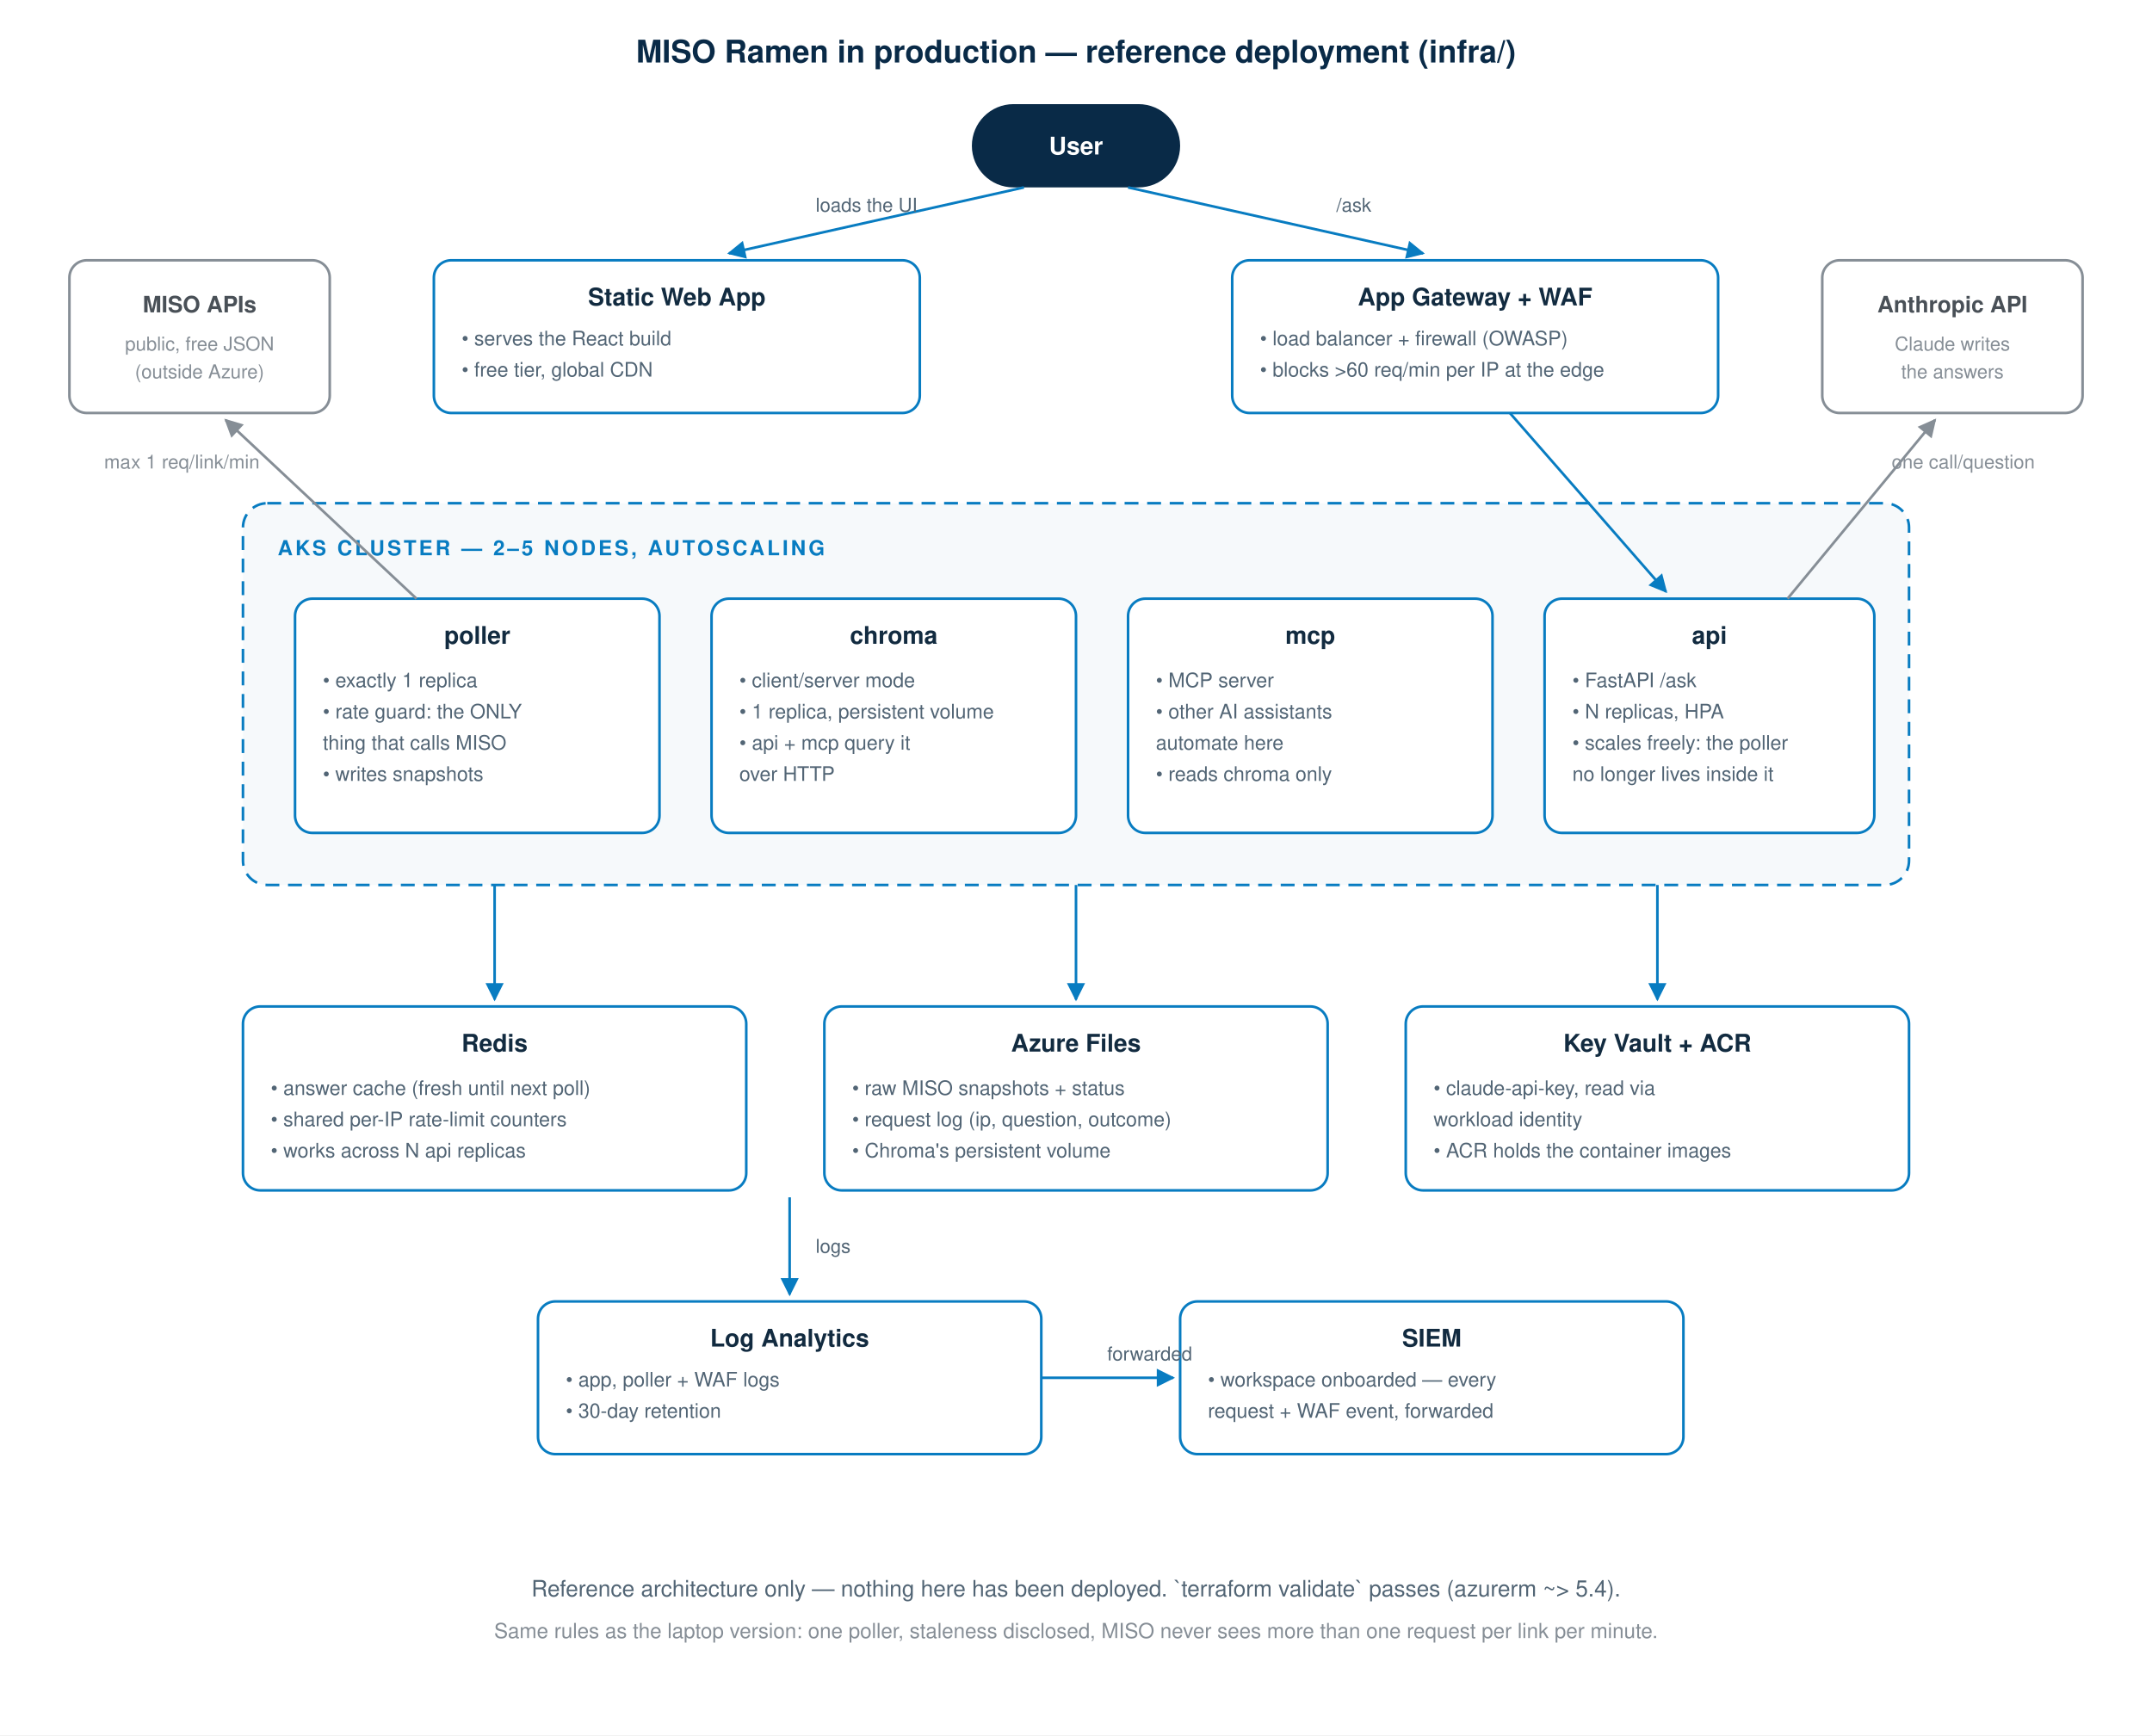
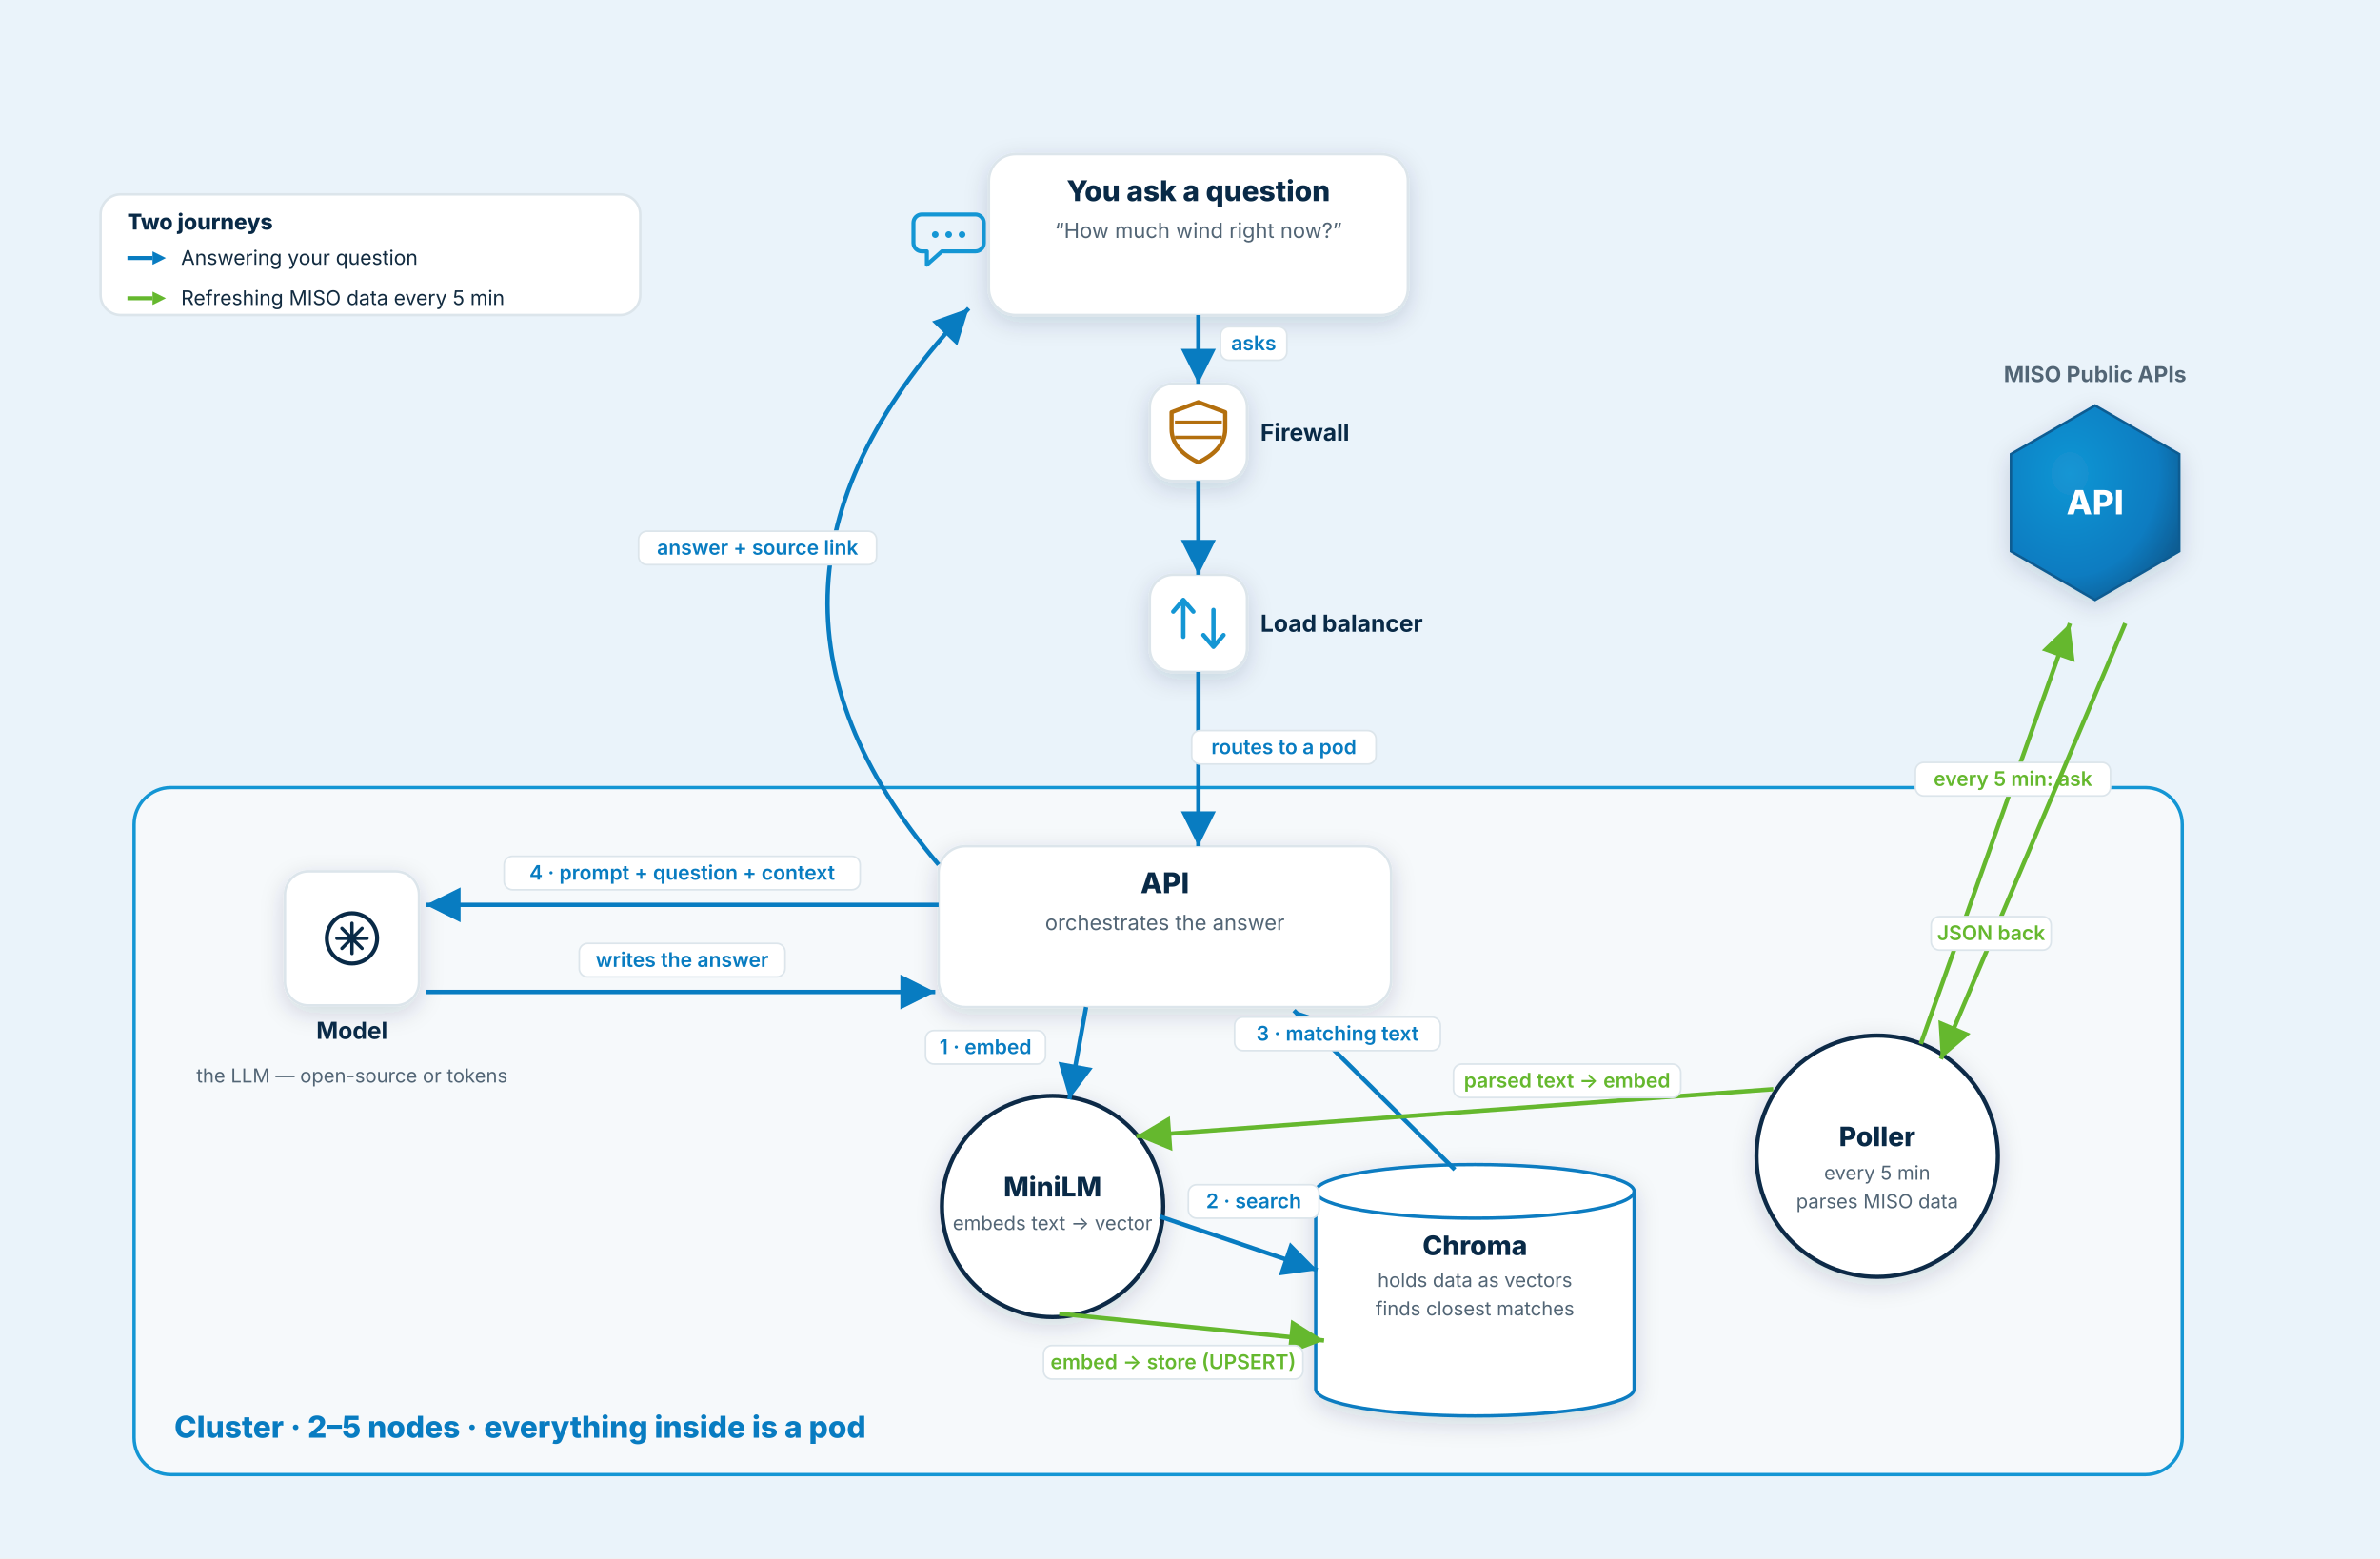
- <svg xmlns="http://www.w3.org/2000/svg" width="1240" height="1000" viewBox="0 0 1240 1000" font-family="-apple-system, 'Segoe UI', Helvetica, Arial, sans-serif">
+ <svg xmlns="http://www.w3.org/2000/svg" width="1420" height="930" viewBox="0 0 1420 930" font-family="Inter, 'Helvetica Neue', Arial, sans-serif">
  <defs>
-     <marker id="arrow" viewBox="0 0 10 10" refX="9" refY="5" markerWidth="7" markerHeight="7" orient="auto-start-reverse">
-       <path d="M 0 0 L 10 5 L 0 10 z" fill="#087CC1" />
+     <filter id="sh" x="-30%" y="-30%" width="160%" height="160%">
+       <feDropShadow dx="0" dy="4" stdDeviation="7" flood-color="#092A47" flood-opacity="0.16" />
+     </filter>
+     <linearGradient id="navyg" x1="0" y1="0" x2="0" y2="1">
+       <stop offset="0" stop-color="#0d3f66" />
+       <stop offset="1" stop-color="#092a47" />
+     </linearGradient>
+     <radialGradient id="blob" cx="0.35" cy="0.35" r="0.75">
+       <stop offset="0" stop-color="#1496d4" />
+       <stop offset="0.7" stop-color="#087cc1" />
+       <stop offset="1" stop-color="#0a5c92" />
+     </radialGradient>
+     <marker id="ab" markerWidth="12" markerHeight="12" refX="8" refY="4" orient="auto">
+       <path d="M0,0 L8,4 L0,8 Z" fill="#087CC1" />
    </marker>
-     <marker id="arrowm" viewBox="0 0 10 10" refX="9" refY="5" markerWidth="7" markerHeight="7" orient="auto-start-reverse">
-       <path d="M 0 0 L 10 5 L 0 10 z" fill="#868E96" />
+     <marker id="ag" markerWidth="12" markerHeight="12" refX="8" refY="4" orient="auto">
+       <path d="M0,0 L8,4 L0,8 Z" fill="#65B82E" />
+     </marker>
+     <marker id="an" markerWidth="12" markerHeight="12" refX="8" refY="4" orient="auto">
+       <path d="M0,0 L8,4 L0,8 Z" fill="#092A47" />
+     </marker>
+     <marker id="aa" markerWidth="12" markerHeight="12" refX="8" refY="4" orient="auto">
+       <path d="M0,0 L8,4 L0,8 Z" fill="#B36F0E" />
    </marker>
  </defs>
-   <rect x="0" y="0" width="1240" height="1000" fill="#FFFFFF" />
-   <text x="620" y="36" font-size="18" font-weight="700" fill="#092A47" text-anchor="middle">MISO Ramen in production — reference deployment (infra/)</text>
-   <rect x="560" y="60" width="120" height="48" rx="24" fill="#092A47" />
-   <text x="620" y="89" font-size="14" font-weight="600" fill="#FFFFFF" text-anchor="middle">User</text>
-   <rect x="250" y="150" width="280" height="88" rx="10" fill="#FFFFFF" stroke="#087CC1" stroke-width="1.5" />
-   <text x="390" y="176" font-size="14" font-weight="600" fill="#122B40" text-anchor="middle">Static Web App</text>
-   <text x="266" y="199" font-size="11.5" fill="#526575">•  serves the React build</text>
-   <text x="266" y="217" font-size="11.5" fill="#526575">•  free tier, global CDN</text>
-   <rect x="710" y="150" width="280" height="88" rx="10" fill="#FFFFFF" stroke="#087CC1" stroke-width="1.5" />
-   <text x="850" y="176" font-size="14" font-weight="600" fill="#122B40" text-anchor="middle">App Gateway + WAF</text>
-   <text x="726" y="199" font-size="11.5" fill="#526575">•  load balancer + firewall (OWASP)</text>
-   <text x="726" y="217" font-size="11.5" fill="#526575">•  blocks &gt;60 req/min per IP at the edge</text>
-   <line x1="590" y1="108" x2="420" y2="146" stroke="#087CC1" stroke-width="1.5" marker-end="url(#arrow)" />
-   <text x="470" y="122" font-size="11" fill="#526575">loads the UI</text>
-   <line x1="650" y1="108" x2="820" y2="146" stroke="#087CC1" stroke-width="1.5" marker-end="url(#arrow)" />
-   <text x="770" y="122" font-size="11" fill="#526575">/ask</text>
-   <rect x="140" y="290" width="960" height="220" rx="14" fill="#F6F9FB" stroke="#087CC1" stroke-width="1.5" stroke-dasharray="8 5" />
-   <text x="160" y="320" font-size="12" font-weight="600" letter-spacing="1.5" fill="#087CC1">AKS CLUSTER — 2–5 NODES, AUTOSCALING</text>
-   <line x1="870" y1="238" x2="960" y2="341" stroke="#087CC1" stroke-width="1.5" marker-end="url(#arrow)" />
-   <rect x="170" y="345" width="210" height="135" rx="10" fill="#FFFFFF" stroke="#087CC1" stroke-width="1.5" />
-   <text x="275" y="371" font-size="14" font-weight="600" fill="#122B40" text-anchor="middle">poller</text>
-   <text x="186" y="396" font-size="11.5" fill="#526575">•  exactly 1 replica</text>
-   <text x="186" y="414" font-size="11.5" fill="#526575">•  rate guard: the ONLY</text>
-   <text x="186" y="432" font-size="11.5" fill="#526575">    thing that calls MISO</text>
-   <text x="186" y="450" font-size="11.5" fill="#526575">•  writes snapshots</text>
-   <rect x="410" y="345" width="210" height="135" rx="10" fill="#FFFFFF" stroke="#087CC1" stroke-width="1.5" />
-   <text x="515" y="371" font-size="14" font-weight="600" fill="#122B40" text-anchor="middle">chroma</text>
-   <text x="426" y="396" font-size="11.5" fill="#526575">•  client/server mode</text>
-   <text x="426" y="414" font-size="11.5" fill="#526575">•  1 replica, persistent volume</text>
-   <text x="426" y="432" font-size="11.5" fill="#526575">•  api + mcp query it</text>
-   <text x="426" y="450" font-size="11.5" fill="#526575">    over HTTP</text>
-   <rect x="650" y="345" width="210" height="135" rx="10" fill="#FFFFFF" stroke="#087CC1" stroke-width="1.5" />
-   <text x="755" y="371" font-size="14" font-weight="600" fill="#122B40" text-anchor="middle">mcp</text>
-   <text x="666" y="396" font-size="11.5" fill="#526575">•  MCP server</text>
-   <text x="666" y="414" font-size="11.5" fill="#526575">•  other AI assistants</text>
-   <text x="666" y="432" font-size="11.5" fill="#526575">    automate here</text>
-   <text x="666" y="450" font-size="11.5" fill="#526575">•  reads chroma only</text>
-   <rect x="890" y="345" width="190" height="135" rx="10" fill="#FFFFFF" stroke="#087CC1" stroke-width="1.5" />
-   <text x="985" y="371" font-size="14" font-weight="600" fill="#122B40" text-anchor="middle">api</text>
-   <text x="906" y="396" font-size="11.5" fill="#526575">•  FastAPI /ask</text>
-   <text x="906" y="414" font-size="11.5" fill="#526575">•  N replicas, HPA</text>
-   <text x="906" y="432" font-size="11.5" fill="#526575">•  scales freely: the poller</text>
-   <text x="906" y="450" font-size="11.5" fill="#526575">    no longer lives inside it</text>
-   <rect x="140" y="580" width="290" height="106" rx="10" fill="#FFFFFF" stroke="#087CC1" stroke-width="1.5" />
-   <text x="285" y="606" font-size="14" font-weight="600" fill="#122B40" text-anchor="middle">Redis</text>
-   <text x="156" y="631" font-size="11.5" fill="#526575">•  answer cache (fresh until next poll)</text>
-   <text x="156" y="649" font-size="11.5" fill="#526575">•  shared per-IP rate-limit counters</text>
-   <text x="156" y="667" font-size="11.5" fill="#526575">•  works across N api replicas</text>
-   <rect x="475" y="580" width="290" height="106" rx="10" fill="#FFFFFF" stroke="#087CC1" stroke-width="1.5" />
-   <text x="620" y="606" font-size="14" font-weight="600" fill="#122B40" text-anchor="middle">Azure Files</text>
-   <text x="491" y="631" font-size="11.5" fill="#526575">•  raw MISO snapshots + status</text>
-   <text x="491" y="649" font-size="11.5" fill="#526575">•  request log (ip, question, outcome)</text>
-   <text x="491" y="667" font-size="11.5" fill="#526575">•  Chroma's persistent volume</text>
-   <rect x="810" y="580" width="290" height="106" rx="10" fill="#FFFFFF" stroke="#087CC1" stroke-width="1.5" />
-   <text x="955" y="606" font-size="14" font-weight="600" fill="#122B40" text-anchor="middle">Key Vault + ACR</text>
-   <text x="826" y="631" font-size="11.5" fill="#526575">•  claude-api-key, read via</text>
-   <text x="826" y="649" font-size="11.5" fill="#526575">    workload identity</text>
-   <text x="826" y="667" font-size="11.5" fill="#526575">•  ACR holds the container images</text>
-   <line x1="285" y1="510" x2="285" y2="576" stroke="#087CC1" stroke-width="1.5" marker-end="url(#arrow)" />
-   <line x1="620" y1="510" x2="620" y2="576" stroke="#087CC1" stroke-width="1.5" marker-end="url(#arrow)" />
-   <line x1="955" y1="510" x2="955" y2="576" stroke="#087CC1" stroke-width="1.5" marker-end="url(#arrow)" />
-   <rect x="310" y="750" width="290" height="88" rx="10" fill="#FFFFFF" stroke="#087CC1" stroke-width="1.5" />
-   <text x="455" y="776" font-size="14" font-weight="600" fill="#122B40" text-anchor="middle">Log Analytics</text>
-   <text x="326" y="799" font-size="11.5" fill="#526575">•  app, poller + WAF logs</text>
-   <text x="326" y="817" font-size="11.5" fill="#526575">•  30-day retention</text>
-   <rect x="680" y="750" width="290" height="88" rx="10" fill="#FFFFFF" stroke="#087CC1" stroke-width="1.5" />
-   <text x="825" y="776" font-size="14" font-weight="600" fill="#122B40" text-anchor="middle">SIEM</text>
-   <text x="696" y="799" font-size="11.5" fill="#526575">•  workspace onboarded — every</text>
-   <text x="696" y="817" font-size="11.5" fill="#526575">    request + WAF event, forwarded</text>
-   <line x1="455" y1="690" x2="455" y2="746" stroke="#087CC1" stroke-width="1.5" marker-end="url(#arrow)" />
-   <text x="470" y="722" font-size="11" fill="#526575">logs</text>
-   <line x1="600" y1="794" x2="676" y2="794" stroke="#087CC1" stroke-width="1.5" marker-end="url(#arrow)" />
-   <text x="638" y="784" font-size="11" fill="#526575">forwarded</text>
-   <rect x="40" y="150" width="150" height="88" rx="10" fill="#FFFFFF" stroke="#868E96" stroke-width="1.5" />
-   <text x="115" y="180" font-size="13" font-weight="600" fill="#495057" text-anchor="middle">MISO APIs</text>
-   <text x="115" y="202" font-size="11" fill="#868E96" text-anchor="middle">public, free JSON</text>
-   <text x="115" y="218" font-size="11" fill="#868E96" text-anchor="middle">(outside Azure)</text>
-   <line x1="240" y1="345" x2="130" y2="242" stroke="#868E96" stroke-width="1.5" marker-end="url(#arrowm)" />
-   <text x="60" y="270" font-size="11" fill="#868E96">max 1 req/link/min</text>
-   <rect x="1050" y="150" width="150" height="88" rx="10" fill="#FFFFFF" stroke="#868E96" stroke-width="1.5" />
-   <text x="1125" y="180" font-size="13" font-weight="600" fill="#495057" text-anchor="middle">Anthropic API</text>
-   <text x="1125" y="202" font-size="11" fill="#868E96" text-anchor="middle">Claude writes</text>
-   <text x="1125" y="218" font-size="11" fill="#868E96" text-anchor="middle">the answers</text>
-   <line x1="1030" y1="345" x2="1115" y2="242" stroke="#868E96" stroke-width="1.5" marker-end="url(#arrowm)" />
-   <text x="1090" y="270" font-size="11" fill="#868E96">one call/question</text>
-   <text x="620" y="920" font-size="13" fill="#526575" text-anchor="middle">Reference architecture only — nothing here has been deployed. `terraform validate` passes (azurerm ~&gt; 5.4).</text>
-   <text x="620" y="944" font-size="12" fill="#868E96" text-anchor="middle">Same rules as the laptop version: one poller, staleness disclosed, MISO never sees more than one request per link per minute.</text>
+   <rect width="1420" height="930" fill="#EAF3FA" />
+   <rect x="60" y="116" width="322" height="72" rx="12" fill="#ffffff" stroke="#DCE5EB" stroke-width="1.5" />
+   <text x="76" y="137" font-size="13" font-weight="800" fill="#092A47">Two journeys</text>
+   <line x1="76" y1="154" x2="91" y2="154" stroke="#087CC1" stroke-width="2.4" />
+   <path d="M91,150 L99,154 L91,158 Z" fill="#087CC1" />
+   <text x="108" y="158" font-size="12" fill="#122B40">Answering your question</text>
+   <line x1="76" y1="178" x2="91" y2="178" stroke="#65B82E" stroke-width="2.4" />
+   <path d="M91,174 L99,178 L91,182 Z" fill="#65B82E" />
+   <text x="108" y="182" font-size="12" fill="#122B40">Refreshing MISO data every 5 min</text>
+   <g filter="url(#sh)">
+     <rect x="590" y="92" width="250" height="96" rx="16" fill="#ffffff" stroke="#DCE5EB" stroke-width="1.5" />
+   </g>
+   <text x="715.0" y="120" text-anchor="middle" font-size="17" font-weight="800" fill="#092A47">You ask a question</text>
+   <text x="715.0" y="142" text-anchor="middle" font-size="12.5" fill="#526575">“How much wind right now?”</text>
+   <path d="M550,128 h32 a5,5 0 0 1 5,5 v12 a5,5 0 0 1 -5,5 h-20 l-9,8 v-8 h-3 a5,5 0 0 1 -5,-5 v-12 a5,5 0 0 1 5,-5 Z" fill="none" stroke="#1496D4" stroke-width="2.4" stroke-linejoin="round" />
+   <circle cx="558" cy="140" r="2" fill="#1496D4" />
+   <circle cx="566" cy="140" r="2" fill="#1496D4" />
+   <circle cx="574" cy="140" r="2" fill="#1496D4" />
+   <g filter="url(#sh)">
+     <rect x="686.0" y="229.0" width="58" height="58" rx="14" fill="#ffffff" stroke="#DCE5EB" stroke-width="1.5" />
+   </g>
+   <path d="M715,240 l16,6 v10 c0,10 -8,16 -16,20 c-8,-4 -16,-10 -16,-20 v-10 Z" fill="none" stroke="#B36F0E" stroke-width="2.5" stroke-linejoin="round" />
+   <path d="M701,252 h28 M701,261 h28" stroke="#B36F0E" stroke-width="2" />
+   <text x="752" y="263" font-size="14" font-weight="700" fill="#092A47">Firewall</text>
+   <g filter="url(#sh)">
+     <rect x="686.0" y="343.0" width="58" height="58" rx="14" fill="#ffffff" stroke="#DCE5EB" stroke-width="1.5" />
+   </g>
+   <path d="M706,358 v22 M706,358 l-6,7 M706,358 l6,7" stroke="#1496D4" stroke-width="2.6" fill="none" stroke-linecap="round" stroke-linejoin="round" />
+   <path d="M724,386 v-22 M724,386 l-6,-7 M724,386 l6,-7" stroke="#1496D4" stroke-width="2.6" fill="none" stroke-linecap="round" stroke-linejoin="round" />
+   <text x="752" y="377" font-size="14" font-weight="700" fill="#092A47">Load balancer</text>
+   <rect x="80" y="470" width="1222" height="410" rx="22" fill="#F6F9FB" stroke="#1496D4" stroke-width="2" />
+   <text x="104" y="858" font-size="18" font-weight="800" fill="#087CC1">Cluster  ·  2–5 nodes  ·  everything inside is a pod</text>
+   <g filter="url(#sh)">
+     <rect x="560" y="505" width="270" height="96" rx="16" fill="#ffffff" stroke="#DCE5EB" stroke-width="1.5" />
+   </g>
+   <text x="695.0" y="533" text-anchor="middle" font-size="17" font-weight="800" fill="#092A47">API</text>
+   <text x="695.0" y="555" text-anchor="middle" font-size="12.5" fill="#526575">orchestrates the answer</text>
+   <g filter="url(#sh)">
+     <circle cx="628" cy="720" r="66" fill="#ffffff" stroke="#092A47" stroke-width="2.5" />
+   </g>
+   <text x="628" y="714" text-anchor="middle" font-size="16" font-weight="800" fill="#092A47">MiniLM</text>
+   <text x="628" y="734" text-anchor="middle" font-size="11.5" fill="#526575">embeds text → vector</text>
+   <g filter="url(#sh)">
+     <path d="M785.0,711.0 a95.0,16 0 0 1 190,0 v118 a95.0,16 0 0 1 -190,0 Z" fill="#ffffff" stroke="#087CC1" stroke-width="2" />
+     <path d="M785.0,711.0 a95.0,16 0 0 0 190,0" fill="none" stroke="#087CC1" stroke-width="2" />
+   </g>
+   <text x="880" y="749.0" text-anchor="middle" font-size="16" font-weight="800" fill="#092A47">Chroma</text>
+   <text x="880" y="768.0" text-anchor="middle" font-size="11.5" fill="#526575">holds data as vectors</text>
+   <text x="880" y="785.0" text-anchor="middle" font-size="11.5" fill="#526575">finds closest matches</text>
+   <g filter="url(#sh)">
+     <circle cx="1120" cy="690" r="72" fill="#ffffff" stroke="#092A47" stroke-width="2.5" />
+   </g>
+   <text x="1120" y="684" text-anchor="middle" font-size="16" font-weight="800" fill="#092A47">Poller</text>
+   <text x="1120" y="704" text-anchor="middle" font-size="11.5" fill="#526575">every 5 min</text>
+   <text x="1120" y="721" text-anchor="middle" font-size="11.5" fill="#526575">parses MISO data</text>
+   <g filter="url(#sh)">
+     <rect x="170.0" y="520.0" width="80" height="80" rx="14" fill="#ffffff" stroke="#DCE5EB" stroke-width="1.5" />
+   </g>
+   <circle cx="210" cy="560" r="15" fill="none" stroke="#092A47" stroke-width="2.4" />
+   <path d="M210,551 v18 M201,560 h18 M204,554 l12,12 M216,554 l-12,12" stroke="#092A47" stroke-width="2" stroke-linecap="round" />
+   <text x="210" y="620.0" text-anchor="middle" font-size="14" font-weight="700" fill="#092A47">Model</text>
+   <text x="210" y="646" text-anchor="middle" font-size="11.5" fill="#526575">the LLM — open-source or tokens</text>
+   <text x="1250" y="228" text-anchor="middle" font-size="13" font-weight="700" fill="#526575">MISO Public APIs</text>
+   <g filter="url(#sh)">
+     <polygon points="1250.0,242.0 1300.2,271.0 1300.2,329.0 1250.0,358.0 1199.8,329.0 1199.8,271.0" fill="url(#blob)" stroke="#0a5c92" stroke-width="1.5" />
+   </g>
+   <text x="1250" y="307" text-anchor="middle" font-size="20" font-weight="800" fill="#ffffff">API</text>
+   <path d="M715,188 L715,229" fill="none" stroke="#087CC1" stroke-width="2.6" marker-end="url(#ab)" />
+   <rect x="728.2" y="195" width="39.6" height="20" rx="5" fill="#ffffff" stroke="#DCE5EB" stroke-width="1" />
+   <text x="748" y="209" text-anchor="middle" font-size="12" font-weight="600" fill="#087CC1">asks</text>
+   <path d="M715,287 L715,343" fill="none" stroke="#087CC1" stroke-width="2.6" marker-end="url(#ab)" />
+   <path d="M715,401 L715,505" fill="none" stroke="#087CC1" stroke-width="2.6" marker-end="url(#ab)" />
+   <rect x="711.0" y="436" width="110.0" height="20" rx="5" fill="#ffffff" stroke="#DCE5EB" stroke-width="1" />
+   <text x="766" y="450" text-anchor="middle" font-size="12" font-weight="600" fill="#087CC1">routes to a pod</text>
+   <path d="M648,601 L638,656" fill="none" stroke="#087CC1" stroke-width="2.6" marker-end="url(#ab)" />
+   <rect x="552.2" y="615" width="71.6" height="20" rx="5" fill="#ffffff" stroke="#DCE5EB" stroke-width="1" />
+   <text x="588" y="629" text-anchor="middle" font-size="12" font-weight="600" fill="#087CC1">1 · embed</text>
+   <path d="M692,726 L786,758" fill="none" stroke="#087CC1" stroke-width="2.6" marker-end="url(#ab)" />
+   <rect x="709.0" y="707" width="78.0" height="20" rx="5" fill="#ffffff" stroke="#DCE5EB" stroke-width="1" />
+   <text x="748" y="721" text-anchor="middle" font-size="12" font-weight="600" fill="#087CC1">2 · search</text>
+   <path d="M868,698 L772,603" fill="none" stroke="#087CC1" stroke-width="2.6" marker-end="url(#ab)" />
+   <rect x="736.6" y="607" width="122.8" height="20" rx="5" fill="#ffffff" stroke="#DCE5EB" stroke-width="1" />
+   <text x="798" y="621" text-anchor="middle" font-size="12" font-weight="600" fill="#087CC1">3 · matching text</text>
+   <path d="M560,540 L254,540" fill="none" stroke="#087CC1" stroke-width="2.6" marker-end="url(#ab)" />
+   <rect x="300.8" y="511" width="212.4" height="20" rx="5" fill="#ffffff" stroke="#DCE5EB" stroke-width="1" />
+   <text x="407" y="525" text-anchor="middle" font-size="12" font-weight="600" fill="#087CC1">4 · prompt + question + context</text>
+   <path d="M254,592 L558,592" fill="none" stroke="#087CC1" stroke-width="2.6" marker-end="url(#ab)" />
+   <rect x="345.6" y="563" width="122.8" height="20" rx="5" fill="#ffffff" stroke="#DCE5EB" stroke-width="1" />
+   <text x="407" y="577" text-anchor="middle" font-size="12" font-weight="600" fill="#087CC1">writes the answer</text>
+   <path d="M560,516 Q419.0,350.0 578,184" fill="none" stroke="#087CC1" stroke-width="2.6" marker-end="url(#ab)" />
+   <rect x="381.0" y="317" width="142.0" height="20" rx="5" fill="#ffffff" stroke="#DCE5EB" stroke-width="1" />
+   <text x="452" y="331" text-anchor="middle" font-size="12" font-weight="600" fill="#087CC1">answer + source link</text>
+   <path d="M1146,623 L1235,372" fill="none" stroke="#65B82E" stroke-width="2.6" marker-end="url(#ag)" />
+   <rect x="1142.8" y="455" width="116.4" height="20" rx="5" fill="#ffffff" stroke="#DCE5EB" stroke-width="1" />
+   <text x="1201" y="469" text-anchor="middle" font-size="12" font-weight="600" fill="#65B82E">every 5 min: ask</text>
+   <path d="M1268,372 L1158,632" fill="none" stroke="#65B82E" stroke-width="2.6" marker-end="url(#ag)" />
+   <rect x="1152.2" y="547" width="71.6" height="20" rx="5" fill="#ffffff" stroke="#DCE5EB" stroke-width="1" />
+   <text x="1188" y="561" text-anchor="middle" font-size="12" font-weight="600" fill="#65B82E">JSON back</text>
+   <path d="M1058,650 L678,678" fill="none" stroke="#65B82E" stroke-width="2.6" marker-end="url(#ag)" />
+   <rect x="867.2" y="635" width="135.6" height="20" rx="5" fill="#ffffff" stroke="#DCE5EB" stroke-width="1" />
+   <text x="935" y="649" text-anchor="middle" font-size="12" font-weight="600" fill="#65B82E">parsed text → embed</text>
+   <path d="M632,784 L790,800" fill="none" stroke="#65B82E" stroke-width="2.6" marker-end="url(#ag)" />
+   <rect x="622.6" y="803" width="154.8" height="20" rx="5" fill="#ffffff" stroke="#DCE5EB" stroke-width="1" />
+   <text x="700" y="817" text-anchor="middle" font-size="12" font-weight="600" fill="#65B82E">embed → store (UPSERT)</text>
</svg>
